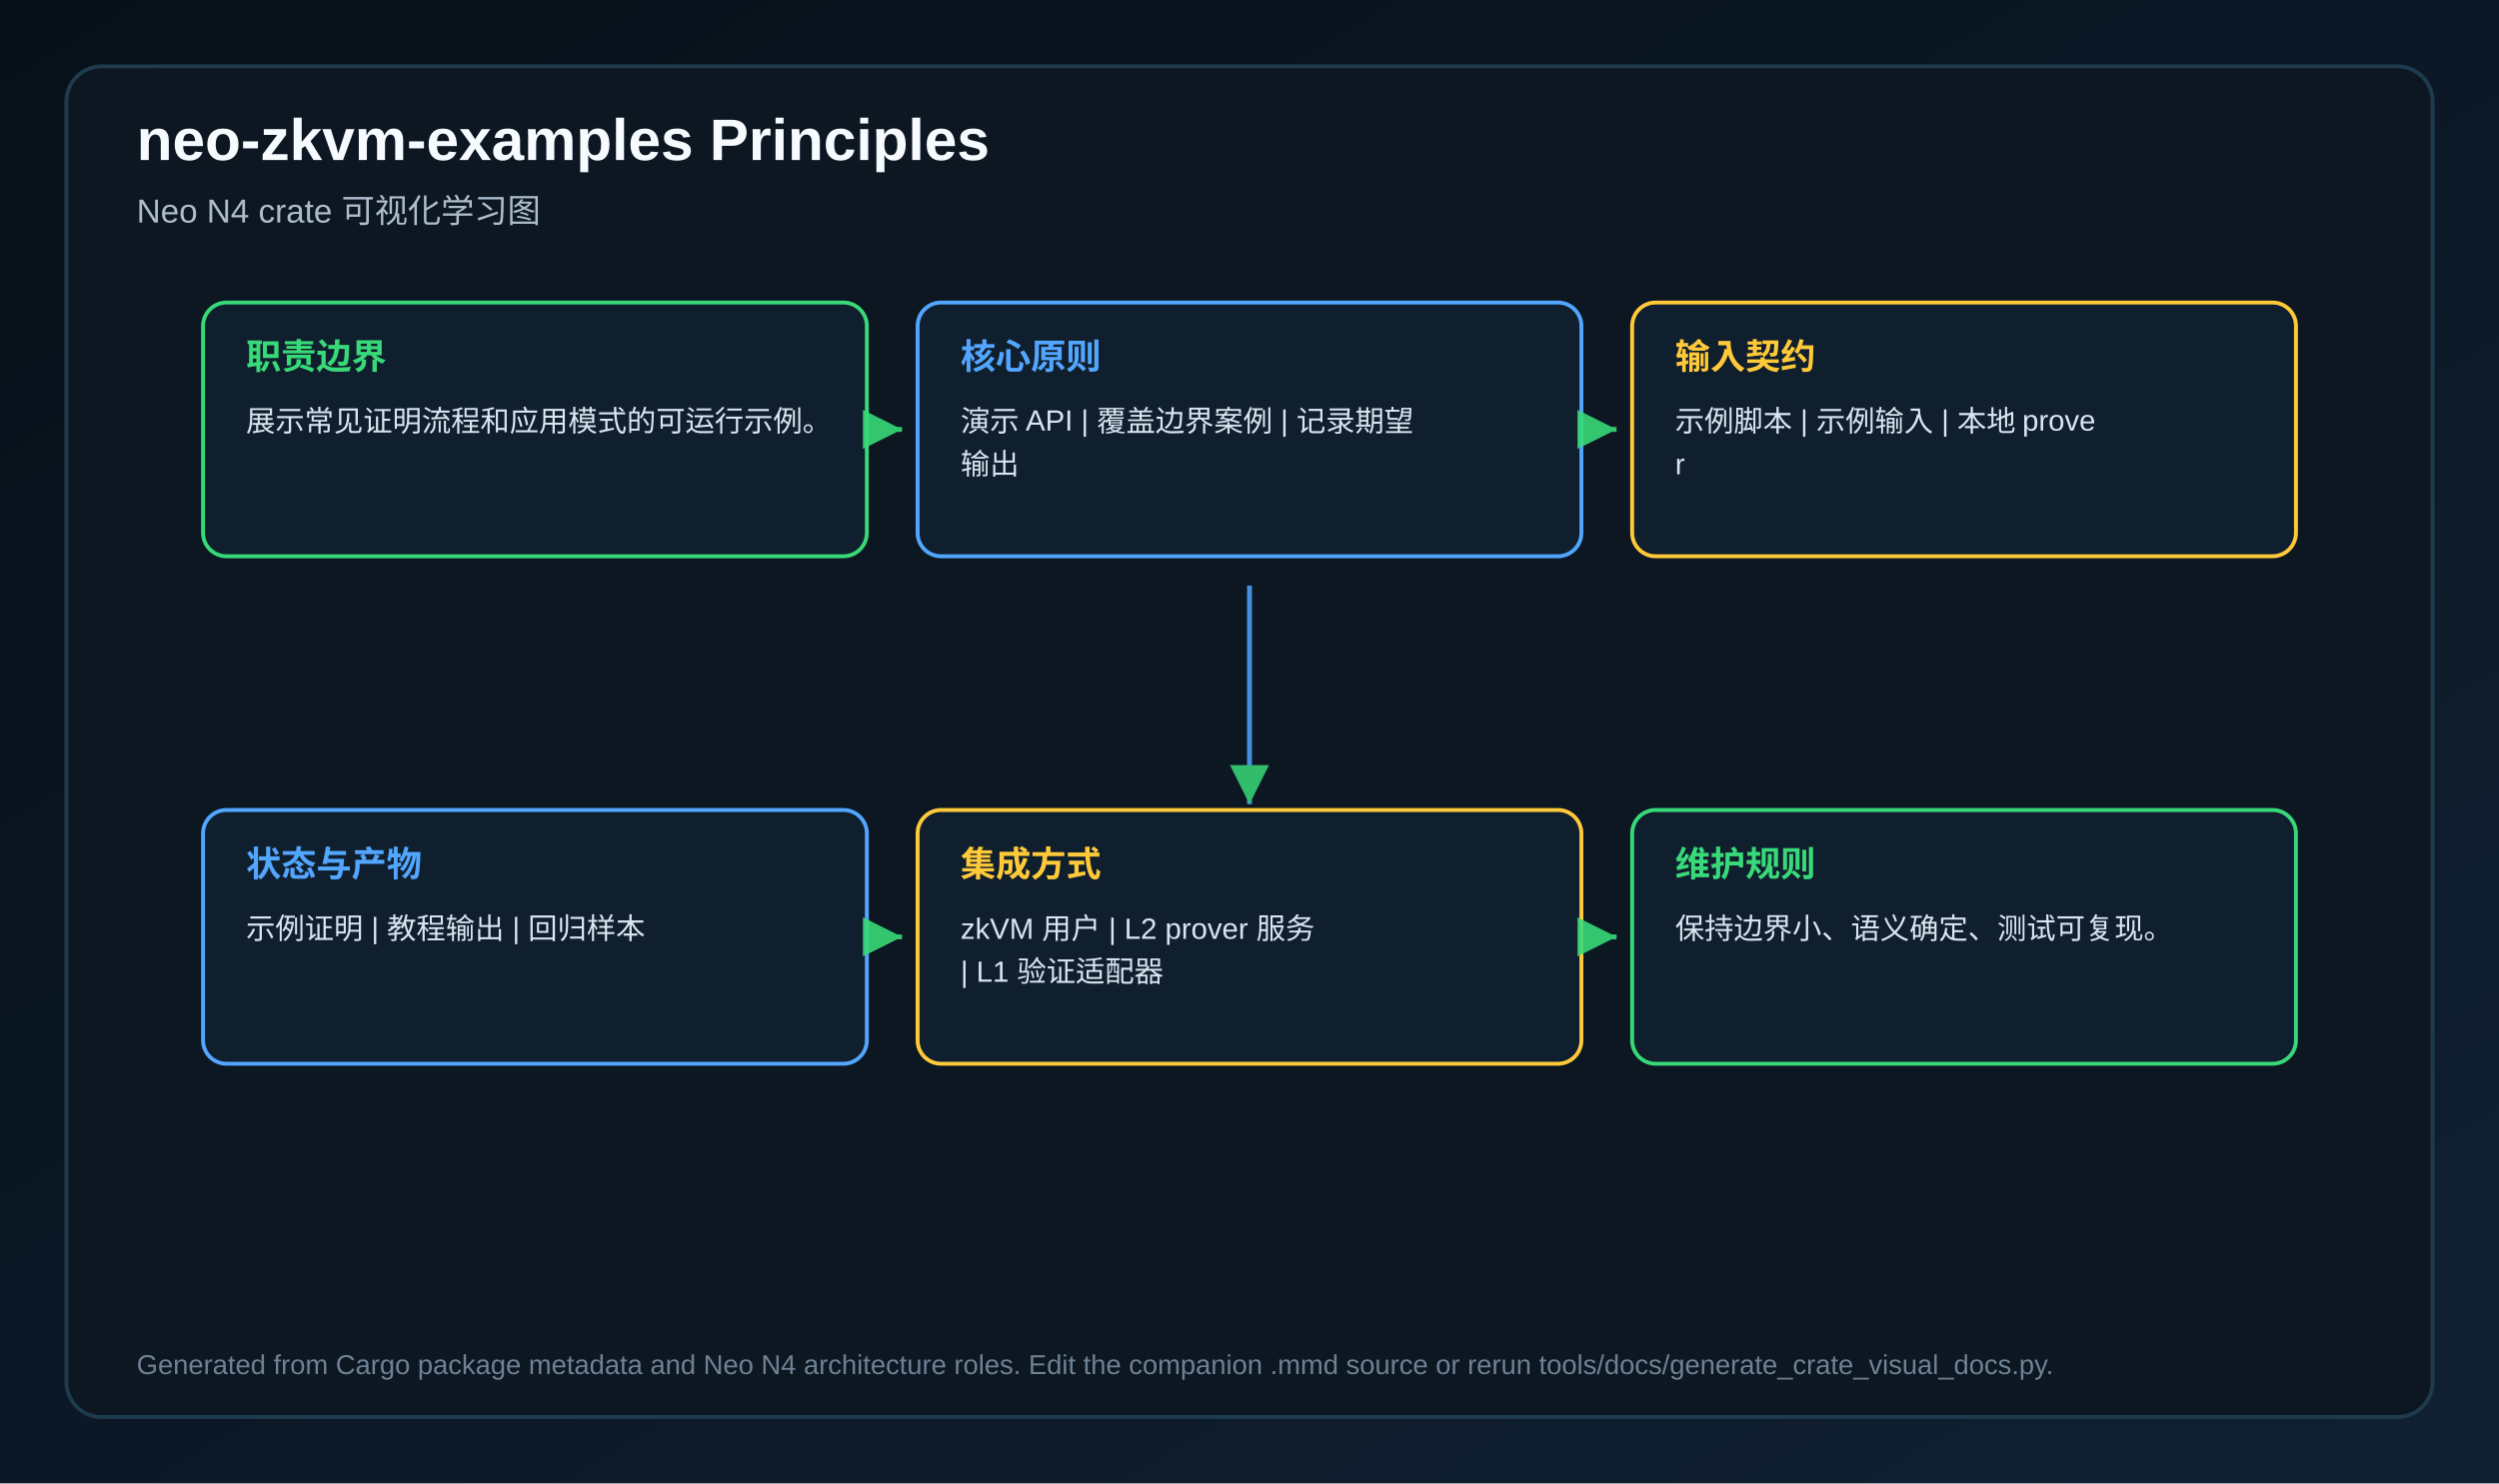
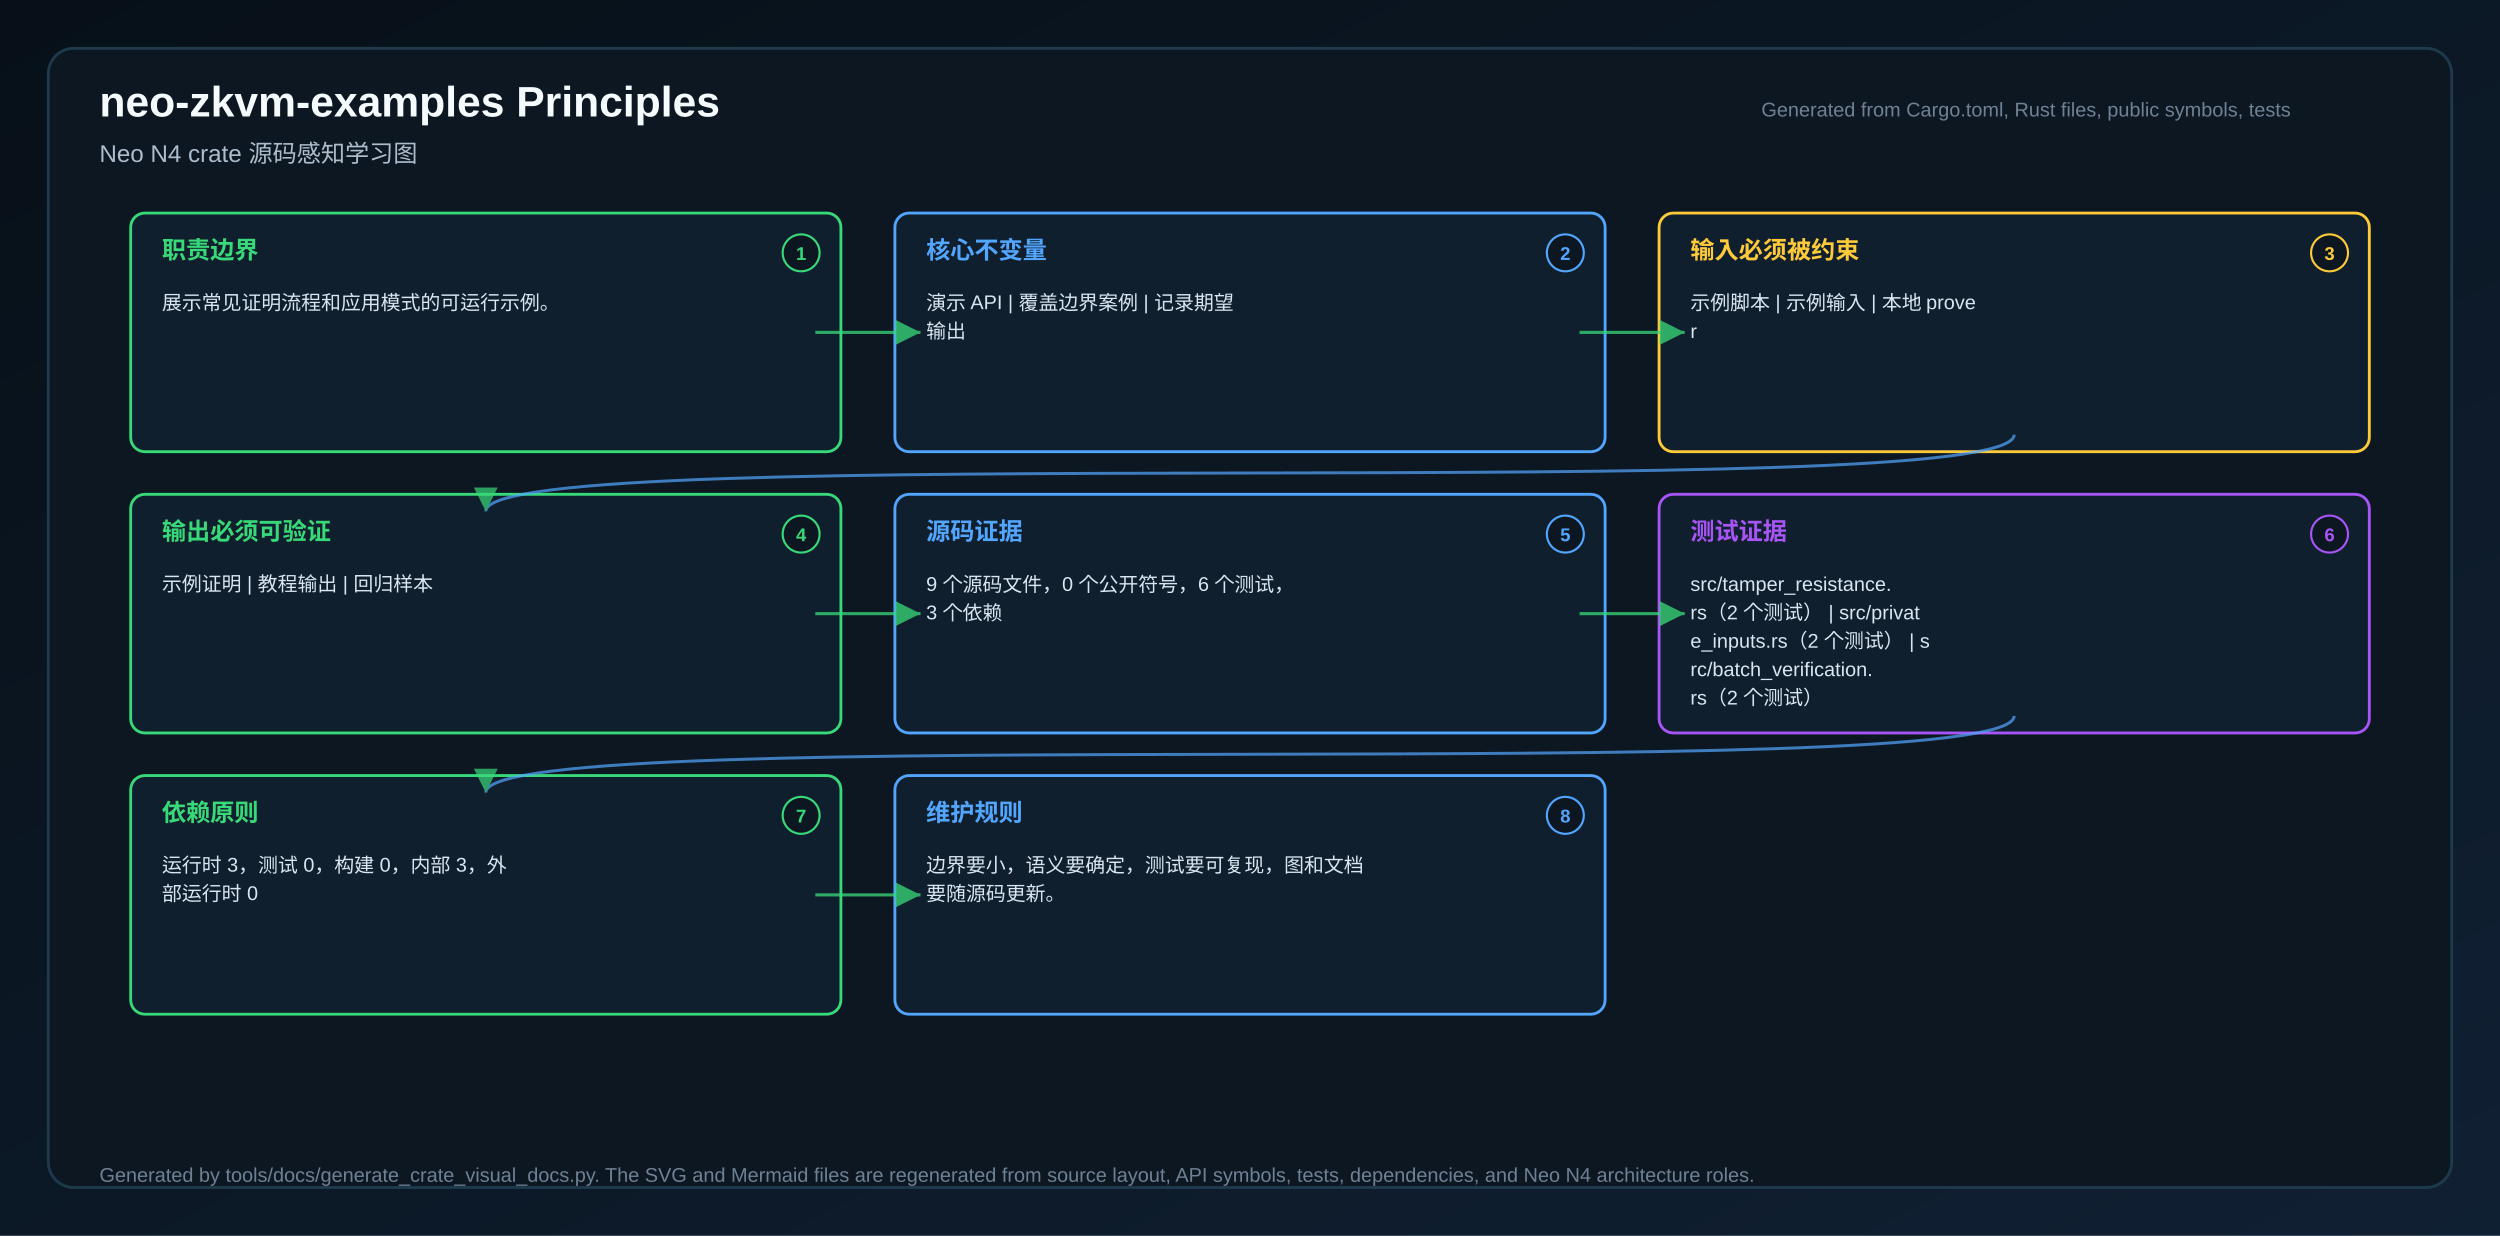
- <svg xmlns="http://www.w3.org/2000/svg" width="1280" height="760" viewBox="0 0 1280 760" role="img" aria-label="neo-zkvm-examples Principles">
+ <svg xmlns="http://www.w3.org/2000/svg" width="1760" height="870" viewBox="0 0 1760 870" role="img" aria-label="neo-zkvm-examples Principles">
  <defs>
    <linearGradient id="bg" x1="0" x2="1" y1="0" y2="1">
      <stop offset="0" stop-color="#071018" />
      <stop offset="1" stop-color="#102033" />
    </linearGradient>
    <marker id="arrow" markerWidth="12" markerHeight="12" refX="10" refY="6" orient="auto">
      <path d="M2,2 L10,6 L2,10 Z" fill="#38d978" />
    </marker>
  </defs>
-   <rect x="0" y="0" width="1280" height="760" fill="url(#bg)" />
-   <rect x="34" y="34" width="1212" height="692" rx="18" fill="#0c1722" stroke="#1e3a4d" stroke-width="2" />
+   <rect x="0" y="0" width="1760" height="870" fill="url(#bg)" />
+   <rect x="34" y="34" width="1692" height="802" rx="18" fill="#0c1722" stroke="#1e3a4d" stroke-width="2" />
  <text x="70" y="82" fill="#f6fbff" font-size="30" font-family="Segoe UI, Arial, sans-serif" font-weight="700">neo-zkvm-examples Principles</text>
-   <text x="70" y="114" fill="#aebdcc" font-size="17" font-family="Segoe UI, Arial, sans-serif">Neo N4 crate 可视化学习图</text>
-   <rect x="104" y="155" width="340" height="130" rx="12" fill="#101f2d" stroke="#38d978" stroke-width="2" />
-   <text x="126" y="189" fill="#38d978" font-size="18" font-family="Segoe UI, Arial, sans-serif" font-weight="700">职责边界</text>
-   <text x="126" y="221" fill="#d9e6f2" font-size="15" font-family="Segoe UI, Arial, sans-serif">展示常见证明流程和应用模式的可运行示例。</text>
-   <rect x="470" y="155" width="340" height="130" rx="12" fill="#101f2d" stroke="#52a6ff" stroke-width="2" />
-   <text x="492" y="189" fill="#52a6ff" font-size="18" font-family="Segoe UI, Arial, sans-serif" font-weight="700">核心原则</text>
-   <text x="492" y="221" fill="#d9e6f2" font-size="15" font-family="Segoe UI, Arial, sans-serif">演示 API | 覆盖边界案例 | 记录期望</text>
-   <text x="492" y="243" fill="#d9e6f2" font-size="15" font-family="Segoe UI, Arial, sans-serif">输出</text>
-   <line x1="452" y1="220" x2="462" y2="220" stroke="#38d978" stroke-width="2.5" marker-end="url(#arrow)" opacity="0.9" />
-   <rect x="836" y="155" width="340" height="130" rx="12" fill="#101f2d" stroke="#ffca3a" stroke-width="2" />
-   <text x="858" y="189" fill="#ffca3a" font-size="18" font-family="Segoe UI, Arial, sans-serif" font-weight="700">输入契约</text>
-   <text x="858" y="221" fill="#d9e6f2" font-size="15" font-family="Segoe UI, Arial, sans-serif">示例脚本 | 示例输入 | 本地 prove</text>
-   <text x="858" y="243" fill="#d9e6f2" font-size="15" font-family="Segoe UI, Arial, sans-serif">r</text>
-   <line x1="818" y1="220" x2="828" y2="220" stroke="#38d978" stroke-width="2.5" marker-end="url(#arrow)" opacity="0.9" />
-   <rect x="104" y="415" width="340" height="130" rx="12" fill="#101f2d" stroke="#52a6ff" stroke-width="2" />
-   <text x="126" y="449" fill="#52a6ff" font-size="18" font-family="Segoe UI, Arial, sans-serif" font-weight="700">状态与产物</text>
-   <text x="126" y="481" fill="#d9e6f2" font-size="15" font-family="Segoe UI, Arial, sans-serif">示例证明 | 教程输出 | 回归样本</text>
-   <rect x="470" y="415" width="340" height="130" rx="12" fill="#101f2d" stroke="#ffca3a" stroke-width="2" />
-   <text x="492" y="449" fill="#ffca3a" font-size="18" font-family="Segoe UI, Arial, sans-serif" font-weight="700">集成方式</text>
-   <text x="492" y="481" fill="#d9e6f2" font-size="15" font-family="Segoe UI, Arial, sans-serif">zkVM 用户 | L2 prover 服务</text>
-   <text x="492" y="503" fill="#d9e6f2" font-size="15" font-family="Segoe UI, Arial, sans-serif"> | L1 验证适配器</text>
-   <line x1="452" y1="480" x2="462" y2="480" stroke="#38d978" stroke-width="2.5" marker-end="url(#arrow)" opacity="0.9" />
-   <rect x="836" y="415" width="340" height="130" rx="12" fill="#101f2d" stroke="#38d978" stroke-width="2" />
-   <text x="858" y="449" fill="#38d978" font-size="18" font-family="Segoe UI, Arial, sans-serif" font-weight="700">维护规则</text>
-   <text x="858" y="481" fill="#d9e6f2" font-size="15" font-family="Segoe UI, Arial, sans-serif">保持边界小、语义确定、测试可复现。</text>
-   <line x1="818" y1="480" x2="828" y2="480" stroke="#38d978" stroke-width="2.5" marker-end="url(#arrow)" opacity="0.9" />
-   <path d="M640 300 C640 350 640 370 640 412" stroke="#52a6ff" stroke-width="2.5" fill="none" marker-end="url(#arrow)" opacity="0.85" />
-   <text x="70" y="704" fill="#6f8194" font-size="14" font-family="Segoe UI, Arial, sans-serif">Generated from Cargo package metadata and Neo N4 architecture roles. Edit the companion .mmd source or rerun tools/docs/generate_crate_visual_docs.py.</text>
+   <text x="70" y="114" fill="#aebdcc" font-size="17" font-family="Segoe UI, Arial, sans-serif">Neo N4 crate 源码感知学习图</text>
+   <text x="1240" y="82" fill="#6f8194" font-size="14" font-family="Segoe UI, Arial, sans-serif">Generated from Cargo.toml, Rust files, public symbols, tests</text>
+   <rect x="92" y="150" width="500" height="168" rx="10" fill="#101f2d" stroke="#38d978" stroke-width="2" />
+   <circle cx="564" cy="178" r="13" fill="#0c1722" stroke="#38d978" stroke-width="1.5" />
+   <text x="564" y="183" text-anchor="middle" fill="#38d978" font-size="13" font-family="Segoe UI, Arial, sans-serif" font-weight="700">1</text>
+   <text x="114" y="182" fill="#38d978" font-size="17" font-family="Segoe UI, Arial, sans-serif" font-weight="700">职责边界</text>
+   <text x="114" y="218" fill="#d9e6f2" font-size="14" font-family="Segoe UI, Arial, sans-serif">展示常见证明流程和应用模式的可运行示例。</text>
+   <rect x="630" y="150" width="500" height="168" rx="10" fill="#101f2d" stroke="#52a6ff" stroke-width="2" />
+   <circle cx="1102" cy="178" r="13" fill="#0c1722" stroke="#52a6ff" stroke-width="1.5" />
+   <text x="1102" y="183" text-anchor="middle" fill="#52a6ff" font-size="13" font-family="Segoe UI, Arial, sans-serif" font-weight="700">2</text>
+   <text x="652" y="182" fill="#52a6ff" font-size="17" font-family="Segoe UI, Arial, sans-serif" font-weight="700">核心不变量</text>
+   <text x="652" y="218" fill="#d9e6f2" font-size="14" font-family="Segoe UI, Arial, sans-serif">演示 API | 覆盖边界案例 | 记录期望</text>
+   <text x="652" y="238" fill="#d9e6f2" font-size="14" font-family="Segoe UI, Arial, sans-serif">输出</text>
+   <rect x="1168" y="150" width="500" height="168" rx="10" fill="#101f2d" stroke="#ffca3a" stroke-width="2" />
+   <circle cx="1640" cy="178" r="13" fill="#0c1722" stroke="#ffca3a" stroke-width="1.5" />
+   <text x="1640" y="183" text-anchor="middle" fill="#ffca3a" font-size="13" font-family="Segoe UI, Arial, sans-serif" font-weight="700">3</text>
+   <text x="1190" y="182" fill="#ffca3a" font-size="17" font-family="Segoe UI, Arial, sans-serif" font-weight="700">输入必须被约束</text>
+   <text x="1190" y="218" fill="#d9e6f2" font-size="14" font-family="Segoe UI, Arial, sans-serif">示例脚本 | 示例输入 | 本地 prove</text>
+   <text x="1190" y="238" fill="#d9e6f2" font-size="14" font-family="Segoe UI, Arial, sans-serif">r</text>
+   <rect x="92" y="348" width="500" height="168" rx="10" fill="#101f2d" stroke="#38d978" stroke-width="2" />
+   <circle cx="564" cy="376" r="13" fill="#0c1722" stroke="#38d978" stroke-width="1.5" />
+   <text x="564" y="381" text-anchor="middle" fill="#38d978" font-size="13" font-family="Segoe UI, Arial, sans-serif" font-weight="700">4</text>
+   <text x="114" y="380" fill="#38d978" font-size="17" font-family="Segoe UI, Arial, sans-serif" font-weight="700">输出必须可验证</text>
+   <text x="114" y="416" fill="#d9e6f2" font-size="14" font-family="Segoe UI, Arial, sans-serif">示例证明 | 教程输出 | 回归样本</text>
+   <rect x="630" y="348" width="500" height="168" rx="10" fill="#101f2d" stroke="#52a6ff" stroke-width="2" />
+   <circle cx="1102" cy="376" r="13" fill="#0c1722" stroke="#52a6ff" stroke-width="1.5" />
+   <text x="1102" y="381" text-anchor="middle" fill="#52a6ff" font-size="13" font-family="Segoe UI, Arial, sans-serif" font-weight="700">5</text>
+   <text x="652" y="380" fill="#52a6ff" font-size="17" font-family="Segoe UI, Arial, sans-serif" font-weight="700">源码证据</text>
+   <text x="652" y="416" fill="#d9e6f2" font-size="14" font-family="Segoe UI, Arial, sans-serif">9 个源码文件，0 个公开符号，6 个测试，</text>
+   <text x="652" y="436" fill="#d9e6f2" font-size="14" font-family="Segoe UI, Arial, sans-serif">3 个依赖</text>
+   <rect x="1168" y="348" width="500" height="168" rx="10" fill="#101f2d" stroke="#a855f7" stroke-width="2" />
+   <circle cx="1640" cy="376" r="13" fill="#0c1722" stroke="#a855f7" stroke-width="1.5" />
+   <text x="1640" y="381" text-anchor="middle" fill="#a855f7" font-size="13" font-family="Segoe UI, Arial, sans-serif" font-weight="700">6</text>
+   <text x="1190" y="380" fill="#a855f7" font-size="17" font-family="Segoe UI, Arial, sans-serif" font-weight="700">测试证据</text>
+   <text x="1190" y="416" fill="#d9e6f2" font-size="14" font-family="Segoe UI, Arial, sans-serif">src/tamper_resistance.</text>
+   <text x="1190" y="436" fill="#d9e6f2" font-size="14" font-family="Segoe UI, Arial, sans-serif">rs（2 个测试） | src/privat</text>
+   <text x="1190" y="456" fill="#d9e6f2" font-size="14" font-family="Segoe UI, Arial, sans-serif">e_inputs.rs（2 个测试） | s</text>
+   <text x="1190" y="476" fill="#d9e6f2" font-size="14" font-family="Segoe UI, Arial, sans-serif">rc/batch_verification.</text>
+   <text x="1190" y="496" fill="#d9e6f2" font-size="14" font-family="Segoe UI, Arial, sans-serif">rs（2 个测试）</text>
+   <rect x="92" y="546" width="500" height="168" rx="10" fill="#101f2d" stroke="#38d978" stroke-width="2" />
+   <circle cx="564" cy="574" r="13" fill="#0c1722" stroke="#38d978" stroke-width="1.5" />
+   <text x="564" y="579" text-anchor="middle" fill="#38d978" font-size="13" font-family="Segoe UI, Arial, sans-serif" font-weight="700">7</text>
+   <text x="114" y="578" fill="#38d978" font-size="17" font-family="Segoe UI, Arial, sans-serif" font-weight="700">依赖原则</text>
+   <text x="114" y="614" fill="#d9e6f2" font-size="14" font-family="Segoe UI, Arial, sans-serif">运行时 3，测试 0，构建 0，内部 3，外</text>
+   <text x="114" y="634" fill="#d9e6f2" font-size="14" font-family="Segoe UI, Arial, sans-serif">部运行时 0</text>
+   <rect x="630" y="546" width="500" height="168" rx="10" fill="#101f2d" stroke="#52a6ff" stroke-width="2" />
+   <circle cx="1102" cy="574" r="13" fill="#0c1722" stroke="#52a6ff" stroke-width="1.5" />
+   <text x="1102" y="579" text-anchor="middle" fill="#52a6ff" font-size="13" font-family="Segoe UI, Arial, sans-serif" font-weight="700">8</text>
+   <text x="652" y="578" fill="#52a6ff" font-size="17" font-family="Segoe UI, Arial, sans-serif" font-weight="700">维护规则</text>
+   <text x="652" y="614" fill="#d9e6f2" font-size="14" font-family="Segoe UI, Arial, sans-serif">边界要小，语义要确定，测试要可复现，图和文档</text>
+   <text x="652" y="634" fill="#d9e6f2" font-size="14" font-family="Segoe UI, Arial, sans-serif">要随源码更新。</text>
+   <line x1="574" y1="234" x2="648" y2="234" stroke="#38d978" stroke-width="2.2" marker-end="url(#arrow)" opacity="0.75" />
+   <line x1="1112" y1="234" x2="1186" y2="234" stroke="#38d978" stroke-width="2.2" marker-end="url(#arrow)" opacity="0.75" />
+   <line x1="574" y1="432" x2="648" y2="432" stroke="#38d978" stroke-width="2.2" marker-end="url(#arrow)" opacity="0.75" />
+   <line x1="1112" y1="432" x2="1186" y2="432" stroke="#38d978" stroke-width="2.2" marker-end="url(#arrow)" opacity="0.75" />
+   <line x1="574" y1="630" x2="648" y2="630" stroke="#38d978" stroke-width="2.2" marker-end="url(#arrow)" opacity="0.75" />
+   <path d="M1418 306 C1418 358, 342 308, 342 360" stroke="#52a6ff" stroke-width="2.1" fill="none" marker-end="url(#arrow)" opacity="0.7" />
+   <path d="M1418 504 C1418 556, 342 506, 342 558" stroke="#52a6ff" stroke-width="2.1" fill="none" marker-end="url(#arrow)" opacity="0.7" />
+   <text x="70" y="832" fill="#6f8194" font-size="14" font-family="Segoe UI, Arial, sans-serif">Generated by tools/docs/generate_crate_visual_docs.py. The SVG and Mermaid files are regenerated from source layout, API symbols, tests, dependencies, and Neo N4 architecture roles.</text>
</svg>
